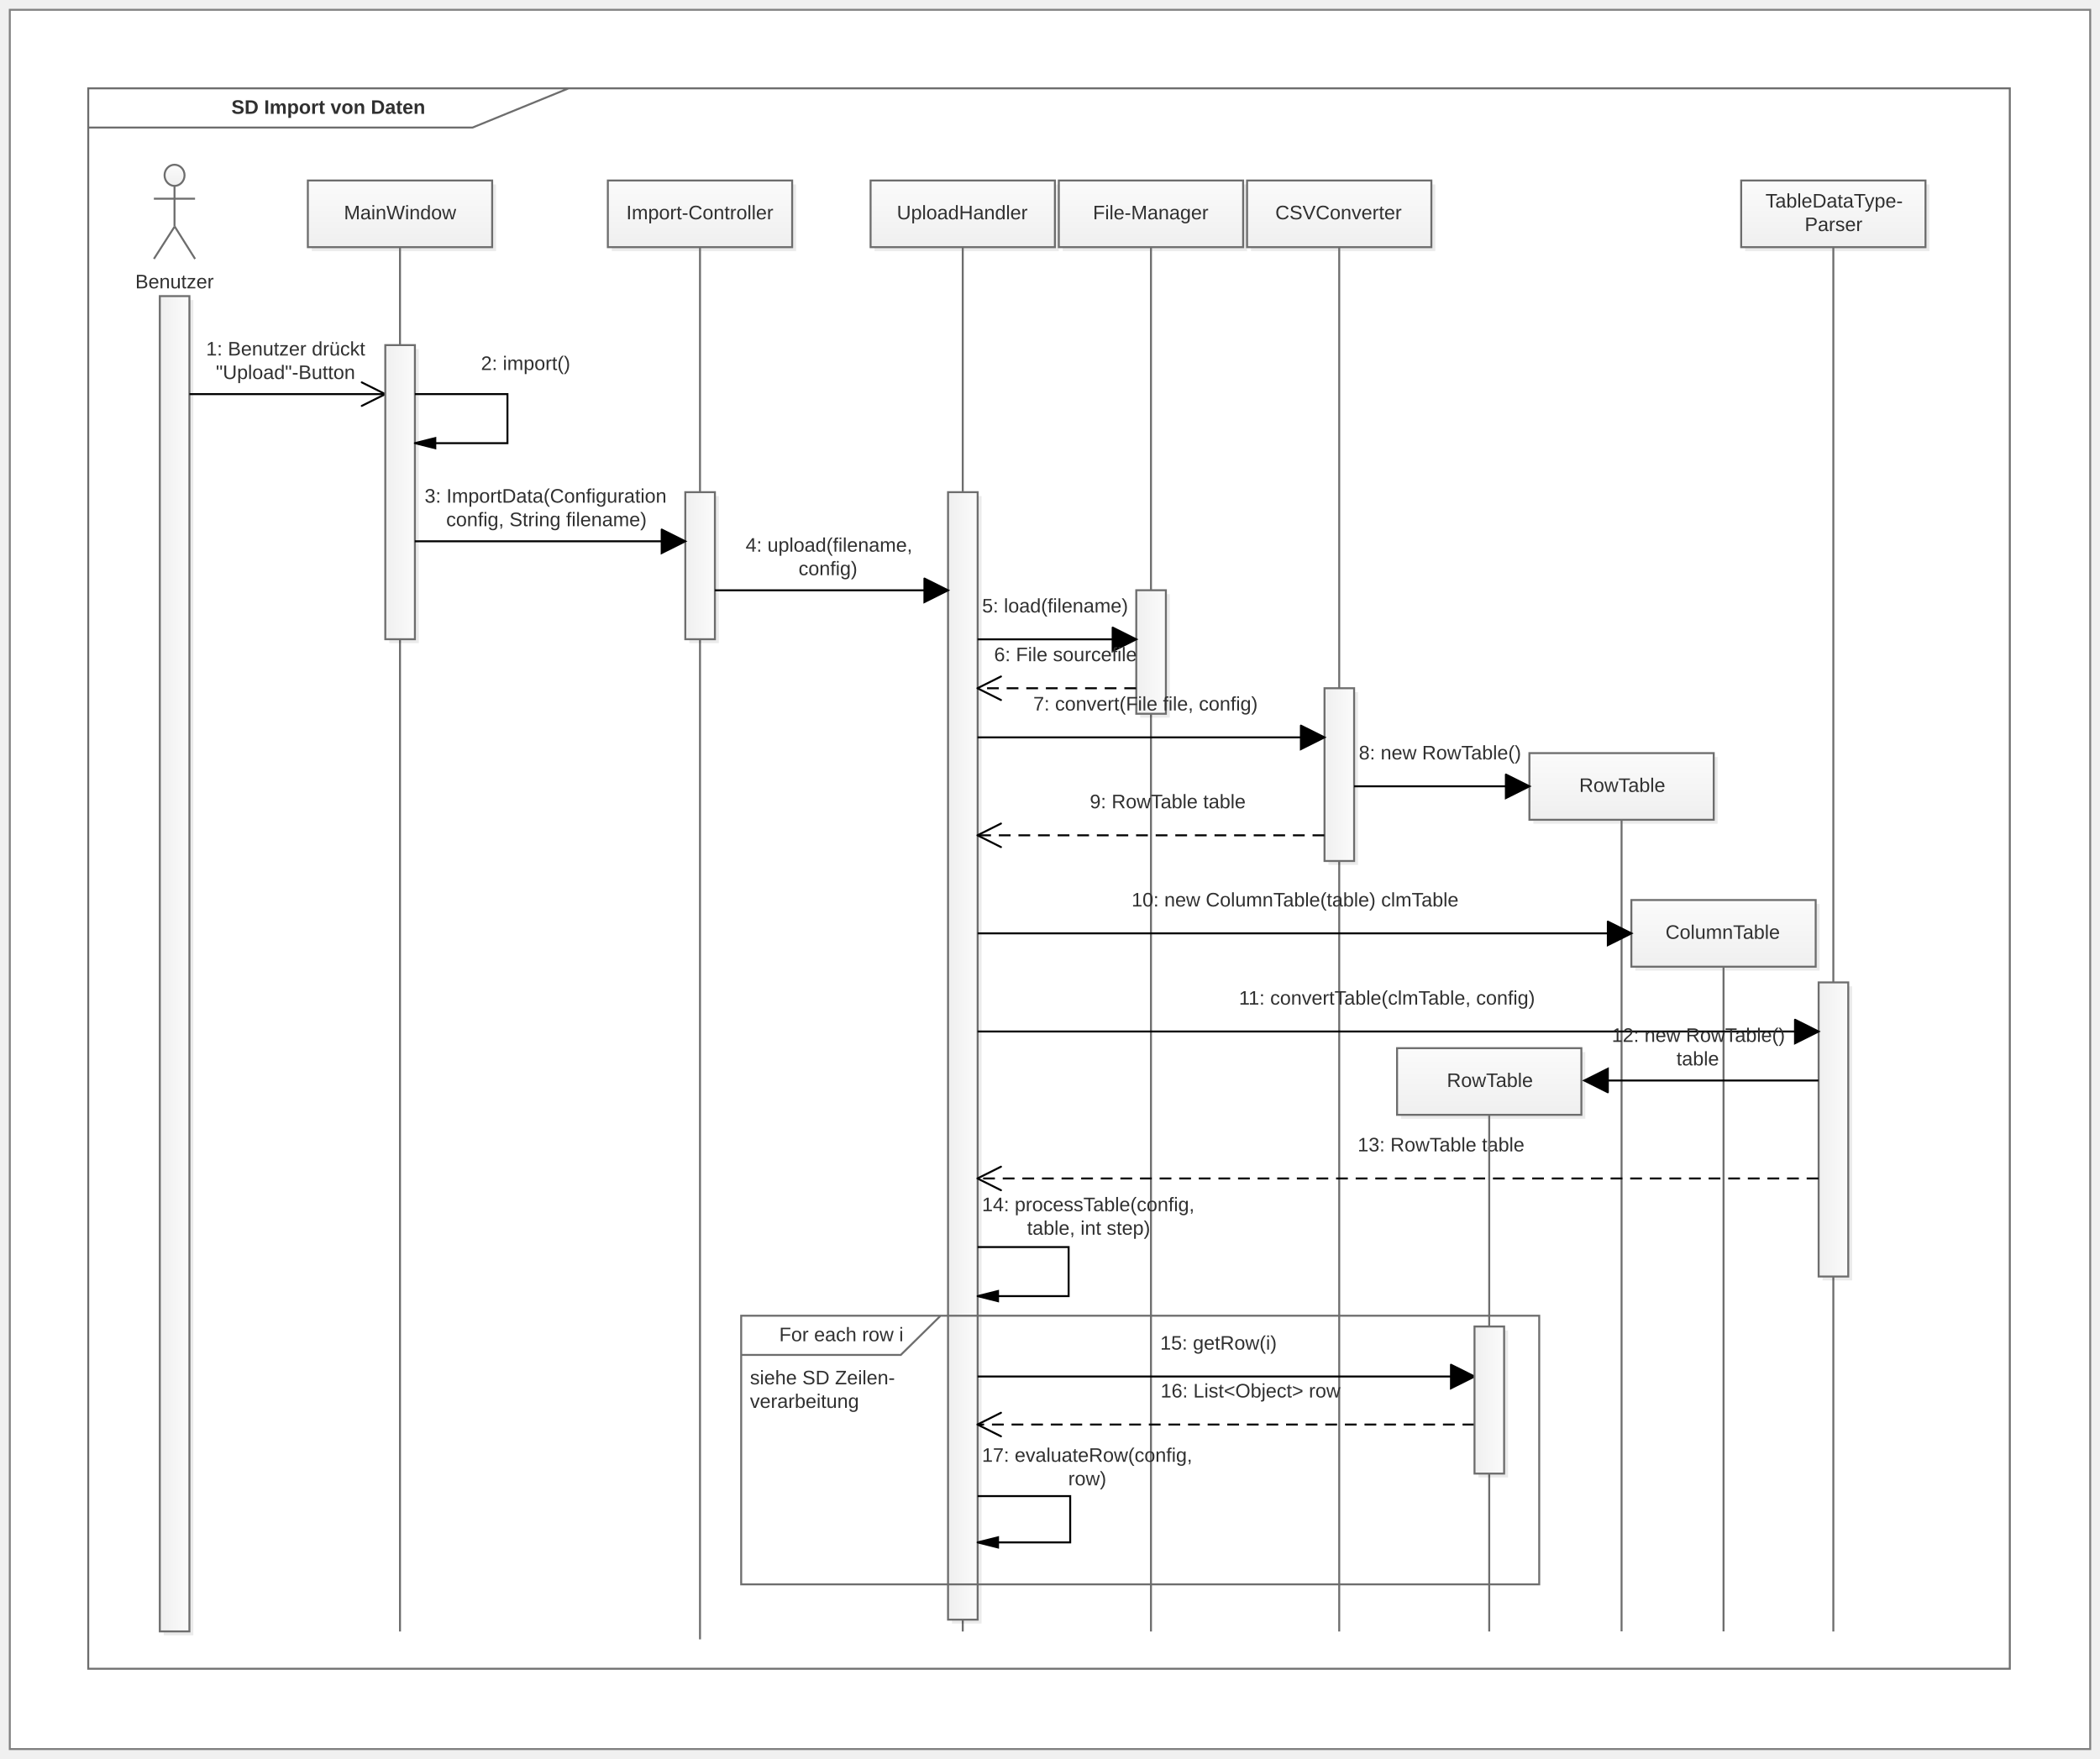
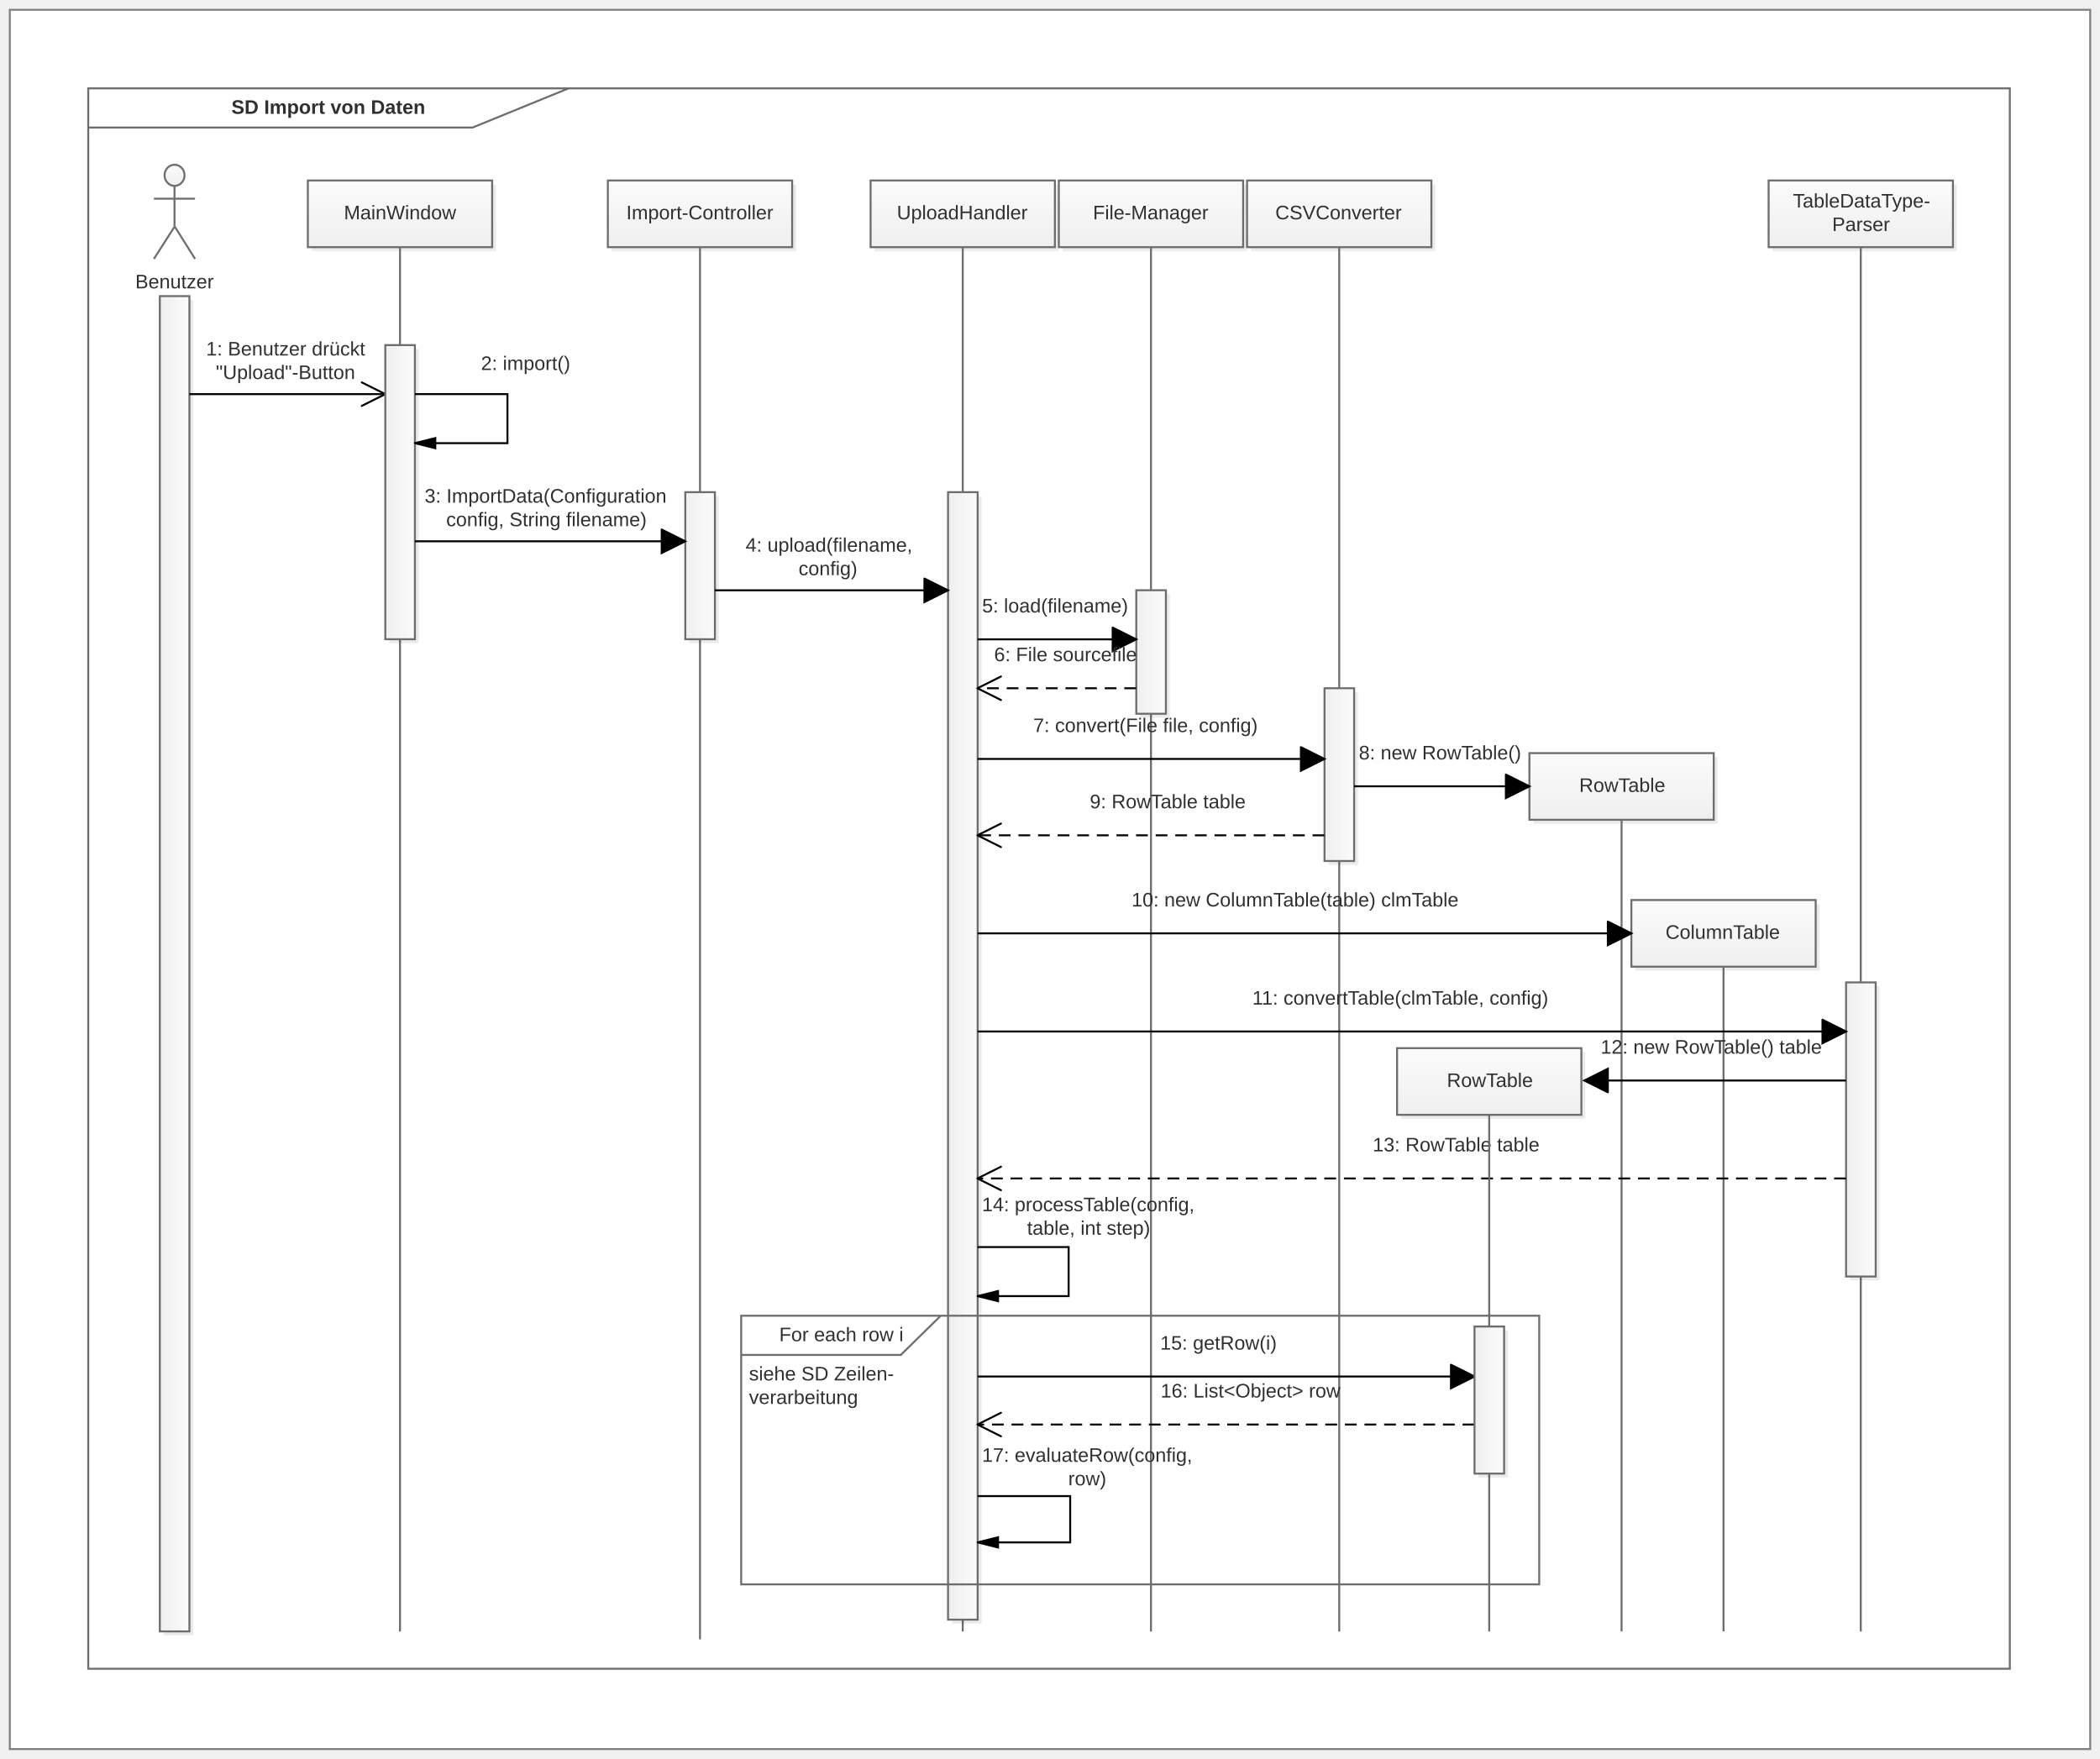
<svg xmlns="http://www.w3.org/2000/svg" width="1071" viewBox="0 0 1071 897" height="897">
  <style type="text/css">
.st1 {fill:#303030;font-family:Arial;font-size:7.5pt;font-weight:bold}
.st2 {fill:#303030;font-family:Arial;font-size:7.5pt}
</style>
  <defs>
    <linearGradient id="lg1" y1="0%" y2="100%" x1="0%" x2="0%">
      <stop offset="0" stop-color="#fbfbfb" />
      <stop offset="1" stop-color="#efefef" />
    </linearGradient>
  </defs>
  <g transform="translate(5,5)" id="page1">
    <rect width="1061" x="0" y="0" fill="#ffffff" stroke="#808080" height="887" />
    <g transform="translate(40,40.05)" id="shape1">
      <path stroke="#000000" stroke-opacity="0.08" />
      <path d="M0,0L980,0L980,806L0,806L0,0zM0,0L245,0L196,20L0,20L0,0" fill="none" stroke="#6d6d6d" />
      <text class="st1">
        <tspan x="73" y="13">SD Import von Daten</tspan>
      </text>
    </g>
    <g transform="translate(305,87.05)">
      <path d="M2,2L96,2L96,36L2,36L2,2z" fill="#000000" fill-opacity="0.08" />
      <g id="shape2">
        <path d="M0,0L94,0L94,34L0,34L0,0z" fill="url(#lg1)" stroke="#6d6d6d" />
        <text class="st2">
          <tspan x="9.4" y="19.8">Import-Controller</tspan>
        </text>
      </g>
      <path d="M47,34L47,744L47,34z" fill="none" id="shape3" stroke="#6d6d6d" />
    </g>
    <g transform="translate(439,87.05)">
      <path d="M2,2L96,2L96,36L2,36L2,2z" fill="#000000" fill-opacity="0.08" />
      <g id="shape4">
        <path d="M0,0L94,0L94,34L0,34L0,0z" fill="url(#lg1)" stroke="#6d6d6d" />
        <text class="st2">
          <tspan x="13.4" y="19.8">UploadHandler</tspan>
        </text>
      </g>
      <path d="M47,34L47,740L47,34z" fill="none" id="shape5" stroke="#6d6d6d" />
    </g>
    <g transform="translate(535,87.05)">
      <path d="M2,2L96,2L96,36L2,36L2,2z" fill="#000000" fill-opacity="0.08" />
      <g id="shape6">
        <path d="M0,0L94,0L94,34L0,34L0,0z" fill="url(#lg1)" stroke="#6d6d6d" />
        <text class="st2">
          <tspan x="17.4" y="19.8">File-Manager</tspan>
        </text>
      </g>
      <path d="M47,34L47,740L47,34z" fill="none" id="shape7" stroke="#6d6d6d" />
    </g>
    <g transform="translate(631,87.05)">
      <path d="M2,2L96,2L96,36L2,36L2,2z" fill="#000000" fill-opacity="0.08" />
      <g id="shape8">
        <path d="M0,0L94,0L94,34L0,34L0,0z" fill="url(#lg1)" stroke="#6d6d6d" />
        <text class="st2">
          <tspan x="14.4" y="19.8">CSVConverter</tspan>
        </text>
      </g>
      <path d="M47,34L47,740L47,34z" fill="none" id="shape9" stroke="#6d6d6d" />
    </g>
    <g transform="translate(73.5,79.05)">
      <path d="M0,0L21,0L0,0z" transform="translate(-0.03,17.28)" fill="none" id="shape10" stroke="#6d6d6d" />
      <path d="M10.5,0L10.5,22.4L10.5,0zM0,39.1L10.5,22.7L0,39.1z" transform="translate(0,8.87)" fill="none" id="shape11" stroke="#6d6d6d" />
      <path d="M0,0L10.5,16.7L0,0z" transform="translate(10.5,31.3)" fill="none" id="shape12" stroke="#6d6d6d" />
      <path d="M0,5.4C0,2.4,2.3,0,5.1,0C7.9,0,10.2,2.4,10.2,5.4C10.2,8.3,7.9,10.8,5.1,10.8C2.3,10.8,0,8.3,0,5.4z" transform="translate(5.42,-0.04)" fill="url(#lg1)" id="shape13" stroke="#6d6d6d" />
      <text class="st2">
        <tspan x="-9.5" y="63">Benutzer</tspan>
      </text>
    </g>
    <g transform="matrix(0,1,-1,0,91.6,146)" id="shape14">
      <path d="M2,-2L683,-2L683,13.1L2,13.1L2,-2z" fill="#000000" fill-opacity="0.08" />
      <path d="M0,0L681,0L681,15.1L0,15.1L0,0z" fill="url(#lg1)" stroke="#6d6d6d" />
    </g>
    <g transform="matrix(0,1,-1,0,359.6,246)" id="shape15">
      <path d="M2,-2L77,-2L77,13.1L2,13.1L2,-2z" fill="#000000" fill-opacity="0.08" />
      <path d="M0,0L75,0L75,15.1L0,15.1L0,0z" fill="url(#lg1)" stroke="#6d6d6d" />
    </g>
    <g transform="matrix(0,1,-1,0,493.6,246)" id="shape16">
      <path d="M2,-2L577,-2L577,13.1L2,13.1L2,-2z" fill="#000000" fill-opacity="0.08" />
      <path d="M0,0L575,0L575,15.1L0,15.1L0,0z" fill="url(#lg1)" stroke="#6d6d6d" />
    </g>
    <g transform="matrix(0,1,-1,0,589.6,296)" id="shape17">
      <path d="M2,-2L65,-2L65,13.1L2,13.1L2,-2z" fill="#000000" fill-opacity="0.08" />
      <path d="M0,0L63,0L63,15.1L0,15.1L0,0z" fill="url(#lg1)" stroke="#6d6d6d" />
    </g>
    <g transform="matrix(0,1,-1,0,685.6,346)" id="shape18">
      <path d="M2,-2L90.1,-2L90.1,13.1L2,13.1L2,-2z" fill="#000000" fill-opacity="0.08" />
      <path d="M0,0L88.1,0L88.1,15.1L0,15.1L0,0z" fill="url(#lg1)" stroke="#6d6d6d" />
    </g>
    <g transform="translate(359.56,296.05)" id="shape19">
      <path d="M0,-0L106.9,-0" fill="none" stroke="#000000" />
      <path d="M106.9,-6L118.9,-0L106.9,6L106.9,-6" fill="#000000" stroke-width="1" stroke="#000000" stroke-linecap="round" />
      <text class="st2">
        <tspan x="15.7" y="-19.7">4: upload(filename, </tspan>
        <tspan x="42.7" y="-7.7">config)</tspan>
      </text>
    </g>
    <g transform="translate(493.56,321.05)" id="shape20">
      <path d="M0,-0L68.9,-0" fill="none" stroke="#000000" />
      <path d="M68.9,-6L80.9,-0L68.9,6L68.9,-6" fill="#000000" stroke-width="1" stroke="#000000" stroke-linecap="round" />
      <text class="st2">
        <tspan x="2.3" y="-13.7">5: load(filename)</tspan>
      </text>
    </g>
    <g transform="matrix(-1,0,0,-1,574.4,346)" id="shape21">
      <path stroke-dasharray="6,4" d="M0,-0L80.9,-0" fill="none" stroke="#000000" />
      <path d="M68.9,-6L80.9,-0L68.9,6" stroke-linejoin="round" fill="none" stroke-width="1" stroke="#000000" stroke-linecap="round" />
      <text class="st2" transform="matrix(-1,0,0,-1,72.8,33.5)">
        <tspan x="0.4" y="19.7">6: File sourcefile</tspan>
      </text>
    </g>
    <g transform="matrix(1,0,-0,1,91.6,196)" id="shape22">
      <path d="M0,-0L99.9,-0" fill="none" stroke="#000000" />
      <path d="M87.9,-6L99.9,-0L87.9,6" stroke-linejoin="round" fill="none" stroke-width="1" stroke="#000000" stroke-linecap="round" />
      <text class="st2">
        <tspan x="8.5" y="-19.7">1: Benutzer drückt </tspan>
        <tspan x="13.5" y="-7.7">"Upload"-Button</tspan>
      </text>
    </g>
-     <g transform="translate(493.56,371.05)" id="shape23">
+     <g transform="translate(493.56,382.05)" id="shape23">
      <path d="M0,-0L164.9,-0" fill="none" stroke="#000000" />
      <path d="M164.9,-6L176.9,-0L164.9,6L164.9,-6" fill="#000000" stroke-width="1" stroke="#000000" stroke-linecap="round" />
      <text class="st2">
        <tspan x="28.4" y="-13.7">7: convert(File file, config)</tspan>
      </text>
    </g>
    <g transform="matrix(-1,0,0,-1,670.4,421)" id="shape24">
      <path stroke-dasharray="6,4" d="M0,-0L176.9,-0" fill="none" stroke="#000000" />
      <path d="M164.9,-6L176.9,-0L164.9,6" stroke-linejoin="round" fill="none" stroke-width="1" stroke="#000000" stroke-linecap="round" />
      <text class="st2" transform="matrix(-1,0,0,-1,159.2,33.5)">
        <tspan x="39.6" y="19.7">9: RowTable table</tspan>
      </text>
    </g>
    <g transform="matrix(1,-0,0,1,493.6,697)" id="shape25">
      <path d="M0,-0L241.4,-0" fill="none" stroke="#000000" />
      <path d="M241.4,-6L253.4,-0L241.4,6L241.4,-6" fill="#000000" stroke-width="1" stroke="#000000" stroke-linecap="round" />
      <text class="st2">
        <tspan x="93.1" y="-13.7">15: getRow(i)</tspan>
      </text>
    </g>
    <g transform="matrix(0,1,-1,0,493.6,631)" id="shape26">
      <path d="M0,0L0,-46.4L25,-46.4L25,-10.4" fill="none" stroke="#000000" />
      <path d="M25,0L27.6,-10.4L22.4,-10.4L25,0" fill="#000000" stroke-width="1" stroke="#000000" stroke-linecap="round" />
      <text class="st2" transform="matrix(0,-1,1,0,40.9,-71.6)">
        <tspan x="-69.4" y="-59.2">14: processTable(config, </tspan>
        <tspan x="-46.4" y="-47.2">table, int step)</tspan>
      </text>
    </g>
    <g transform="translate(775,379.08)">
      <path d="M2,2L96,2L96,36L2,36L2,2z" fill="#000000" fill-opacity="0.08" />
      <g id="shape27">
        <path d="M0,0L94,0L94,34L0,34L0,0z" fill="url(#lg1)" stroke="#6d6d6d" />
        <text class="st2">
          <tspan x="25.4" y="19.8">RowTable</tspan>
        </text>
      </g>
      <path d="M47,34L47,447.9L47,34z" fill="none" id="shape28" stroke="#6d6d6d" />
    </g>
    <g transform="matrix(-1,0,-0,-1,746.9,721.5)" id="shape29">
      <path stroke-dasharray="6,4" d="M0,-0L253.4,-0" fill="none" stroke="#000000" />
      <path d="M241.4,-6L253.4,-0L241.4,6" stroke-linejoin="round" fill="none" stroke-width="1" stroke="#000000" stroke-linecap="round" />
      <text class="st2" transform="matrix(-1,0,0,-1,228,33.5)">
        <tspan x="68" y="19.7">16: List&lt;Object&gt; row</tspan>
      </text>
    </g>
    <g transform="matrix(1,0,-0,1,685.6,396)" id="shape30">
      <path d="M0,-0L77.4,-0" fill="none" stroke="#000000" />
      <path d="M77.4,-6L89.4,-0L77.4,6L77.4,-6" fill="#000000" stroke-width="1" stroke="#000000" stroke-linecap="round" />
      <text class="st2">
        <tspan x="2.4" y="-13.7">8: new RowTable()</tspan>
      </text>
    </g>
    <g transform="translate(152,87.05)">
      <path d="M2,2L96,2L96,36L2,36L2,2z" fill="#000000" fill-opacity="0.08" />
      <g id="shape31">
        <path d="M0,0L94,0L94,34L0,34L0,0z" fill="url(#lg1)" stroke="#6d6d6d" />
        <text class="st2">
          <tspan x="18.4" y="19.8">MainWindow</tspan>
        </text>
      </g>
      <path d="M47,34L47,740L47,34z" fill="none" id="shape32" stroke="#6d6d6d" />
    </g>
    <g transform="matrix(0,1,-1,0,206.6,171)" id="shape33">
      <path d="M2,-2L152,-2L152,13.1L2,13.1L2,-2z" fill="#000000" fill-opacity="0.08" />
      <path d="M0,0L150,0L150,15.1L0,15.1L0,0z" fill="url(#lg1)" stroke="#6d6d6d" />
    </g>
    <g transform="matrix(0,1,-1,0,206.6,196)" id="shape34">
      <path d="M0,0L0,-47.2L25,-47.2L25,-10.4" fill="none" stroke="#000000" />
      <path d="M25,0L27.6,-10.4L22.4,-10.4L25,0" fill="#000000" stroke-width="1" stroke="#000000" stroke-linecap="round" />
      <text class="st2" transform="matrix(0,-1,1,0,40.9,-71.6)">
        <tspan x="-37.9" y="-53.2">2: import()</tspan>
      </text>
    </g>
    <g transform="translate(206.56,271.05)" id="shape35">
      <path d="M0,-0L125.9,-0" fill="none" stroke="#000000" />
      <path d="M125.9,-6L137.9,-0L125.9,6L125.9,-6" fill="#000000" stroke-width="1" stroke="#000000" stroke-linecap="round" />
      <text class="st2">
        <tspan x="5" y="-19.7">3: ImportData(Configuration </tspan>
        <tspan x="16" y="-7.7">config, String filename)</tspan>
      </text>
    </g>
    <g transform="translate(827,454)">
      <path d="M2,2L96,2L96,36L2,36L2,2z" fill="#000000" fill-opacity="0.08" />
      <g id="shape36">
        <path d="M0,0L94,0L94,34L0,34L0,0z" fill="url(#lg1)" stroke="#6d6d6d" />
        <text class="st2">
          <tspan x="17.4" y="19.8">ColumnTable</tspan>
        </text>
      </g>
      <path d="M47,34L47,373L47,34z" fill="none" id="shape37" stroke="#6d6d6d" />
    </g>
    <g transform="matrix(1,-0,0,1,493.6,471)" id="shape38">
      <path d="M0,-0L321.4,-0" fill="none" stroke="#000000" />
      <path d="M321.4,-6L333.4,-0L321.4,6L321.4,-6" fill="#000000" stroke-width="1" stroke="#000000" stroke-linecap="round" />
      <text class="st2">
        <tspan x="78.5" y="-13.7">10: new ColumnTable(table) clmTable</tspan>
      </text>
    </g>
-     <g transform="translate(883,87.05)">
+     <g transform="translate(897,87.05)">
      <path d="M2,2L96,2L96,36L2,36L2,2z" fill="#000000" fill-opacity="0.08" />
      <g id="shape39">
        <path d="M0,0L94,0L94,34L0,34L0,0z" fill="url(#lg1)" stroke="#6d6d6d" />
        <text class="st2">
          <tspan x="12.4" y="13.8">TableDataType-</tspan>
          <tspan x="32.4" y="25.8">Parser</tspan>
        </text>
      </g>
      <path d="M47,34L47,740L47,34z" fill="none" id="shape40" stroke="#6d6d6d" />
    </g>
-     <g transform="matrix(0,1,-1,0,937.6,496)" id="shape41">
+     <g transform="matrix(0,1,-1,0,951.6,496)" id="shape41">
      <path d="M2,-2L152,-2L152,13.1L2,13.1L2,-2z" fill="#000000" fill-opacity="0.08" />
      <path d="M0,0L150,0L150,15.1L0,15.1L0,0z" fill="url(#lg1)" stroke="#6d6d6d" />
    </g>
    <g transform="translate(493.56,521.05)" id="shape42">
-       <path d="M0,-0L416.9,-0" fill="none" stroke="#000000" />
-       <path d="M416.9,-6L428.9,-0L416.9,6L416.9,-6" fill="#000000" stroke-width="1" stroke="#000000" stroke-linecap="round" />
-       <text class="st2">
-         <tspan x="133.3" y="-13.7">11: convertTable(clmTable, config)</tspan>
-       </text>
-     </g>
-     <g transform="matrix(-1,0,0,-1,922.4,596)" id="shape43">
-       <path stroke-dasharray="6,4" d="M0,-0L428.9,-0" fill="none" stroke="#000000" />
-       <path d="M416.9,-6L428.9,-0L416.9,6" stroke-linejoin="round" fill="none" stroke-width="1" stroke="#000000" stroke-linecap="round" />
-       <text class="st2" transform="matrix(-1,0,0,-1,386,33.5)">
-         <tspan x="151" y="19.7">13: RowTable table</tspan>
+       <path d="M0,-0L430.9,-0" fill="none" stroke="#000000" />
+       <path d="M430.9,-6L442.9,-0L430.9,6L430.9,-6" fill="#000000" stroke-width="1" stroke="#000000" stroke-linecap="round" />
+       <text class="st2">
+         <tspan x="140.1" y="-13.7">11: convertTable(clmTable, config)</tspan>
+       </text>
+     </g>
+     <g transform="matrix(-1,0,0,-1,936.4,596)" id="shape43">
+       <path stroke-dasharray="6,4" d="M0,-0L442.9,-0" fill="none" stroke="#000000" />
+       <path d="M430.9,-6L442.9,-0L430.9,6" stroke-linejoin="round" fill="none" stroke-width="1" stroke="#000000" stroke-linecap="round" />
+       <text class="st2" transform="matrix(-1,0,0,-1,398.6,33.5)">
+         <tspan x="157.3" y="19.7">13: RowTable table</tspan>
      </text>
    </g>
    <g transform="translate(707.5,529.55)">
      <path d="M2,2L96,2L96,36L2,36L2,2z" fill="#000000" fill-opacity="0.08" />
      <g id="shape44">
        <path d="M0,0L94,0L94,34L0,34L0,0z" fill="url(#lg1)" stroke="#6d6d6d" />
        <text class="st2">
          <tspan x="25.4" y="19.8">RowTable</tspan>
        </text>
      </g>
      <path d="M47,34L47,297.5L47,34z" fill="none" id="shape45" stroke="#6d6d6d" />
    </g>
    <g transform="translate(803,546.05)" id="shape46">
-       <path d="M12,-0L119.4,-0" fill="none" stroke="#000000" />
+       <path d="M12,-0L133.4,-0" fill="none" stroke="#000000" />
      <path d="M12,6L0,-0L12,-6L12,6" fill="#000000" stroke-width="1" stroke="#000000" stroke-linecap="round" />
      <text class="st2">
-         <tspan x="14" y="-19.7">12: new RowTable() </tspan>
-         <tspan x="47" y="-7.7">table</tspan>
+         <tspan x="8.3" y="-13.7">12: new RowTable() table</tspan>
      </text>
    </g>
    <g transform="matrix(0,1,-1,0,493.6,758)" id="shape47">
      <path d="M0,0L0,-47.2L23.6,-47.2L23.6,-10.4" fill="none" stroke="#000000" />
      <path d="M23.6,0L26.2,-10.4L21,-10.4L23.6,0" fill="#000000" stroke-width="1" stroke="#000000" stroke-linecap="round" />
      <text class="st2" transform="matrix(0,-1,1,0,41.7,-70.7)">
        <tspan x="-68.5" y="-59.2">17: evaluateRow(config, </tspan>
        <tspan x="-24.5" y="-47.2">row)</tspan>
      </text>
    </g>
    <g transform="matrix(0,1,-1,0,762.1,671.5)" id="shape48">
      <path d="M2,-2L77,-2L77,13.1L2,13.1L2,-2z" fill="#000000" fill-opacity="0.08" />
      <path d="M0,0L75,0L75,15.1L0,15.1L0,0z" fill="url(#lg1)" stroke="#6d6d6d" />
    </g>
    <g transform="translate(373,666)" id="shape49">
      <path stroke="#000000" stroke-opacity="0.08" />
-       <path d="M0,0L407,0L407,137L0,137L0,0zM0,0L101.7,0L81.4,20L0,20L0,0" fill="none" stroke="#6d6d6d" />
+       <path d="M0,0L407,0L407,137L0,137L0,0zM0,0L101.8,0L81.4,20L0,20L0,0" fill="none" stroke="#6d6d6d" />
      <text class="st2">
        <tspan x="19.4" y="13">For each row i</tspan>
      </text>
      <text class="st2">
-         <tspan x="4.5" y="35">siehe SD Zeilen-</tspan>
-         <tspan x="4.5" y="47">verarbeitung</tspan>
+         <tspan x="4" y="33">siehe SD Zeilen-</tspan>
+         <tspan x="4" y="45">verarbeitung</tspan>
      </text>
    </g>
  </g>
</svg>
